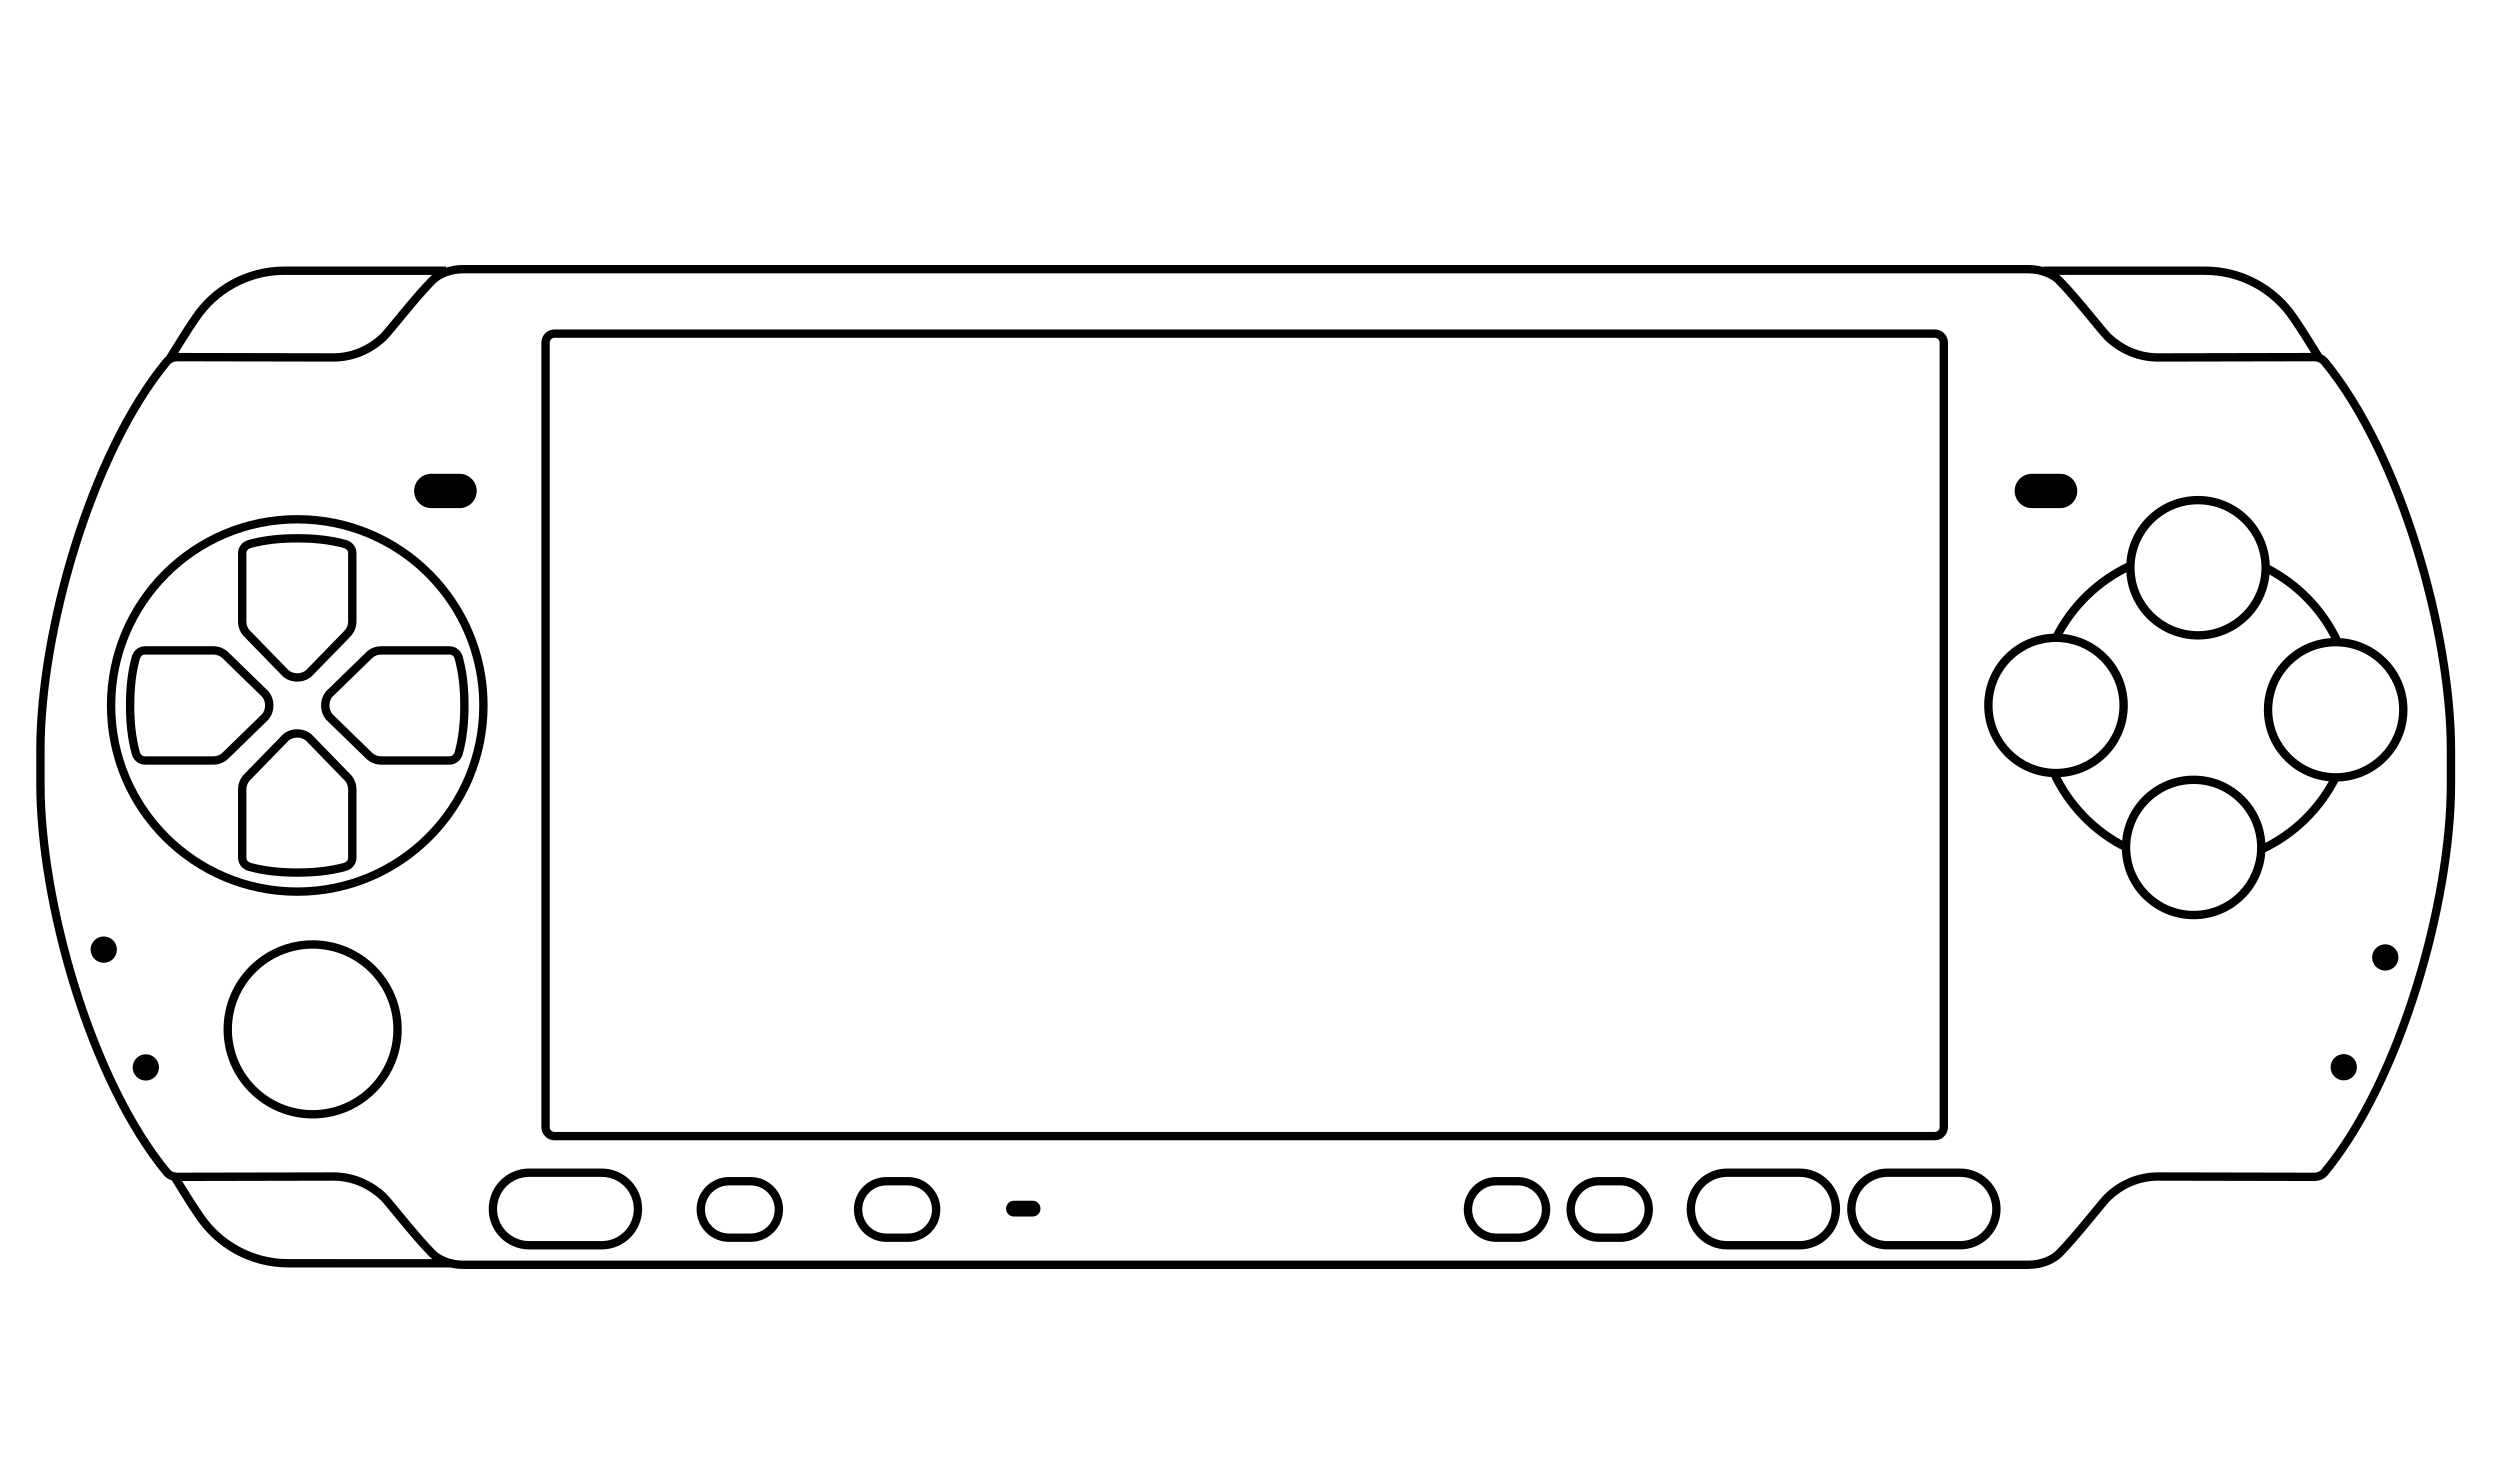
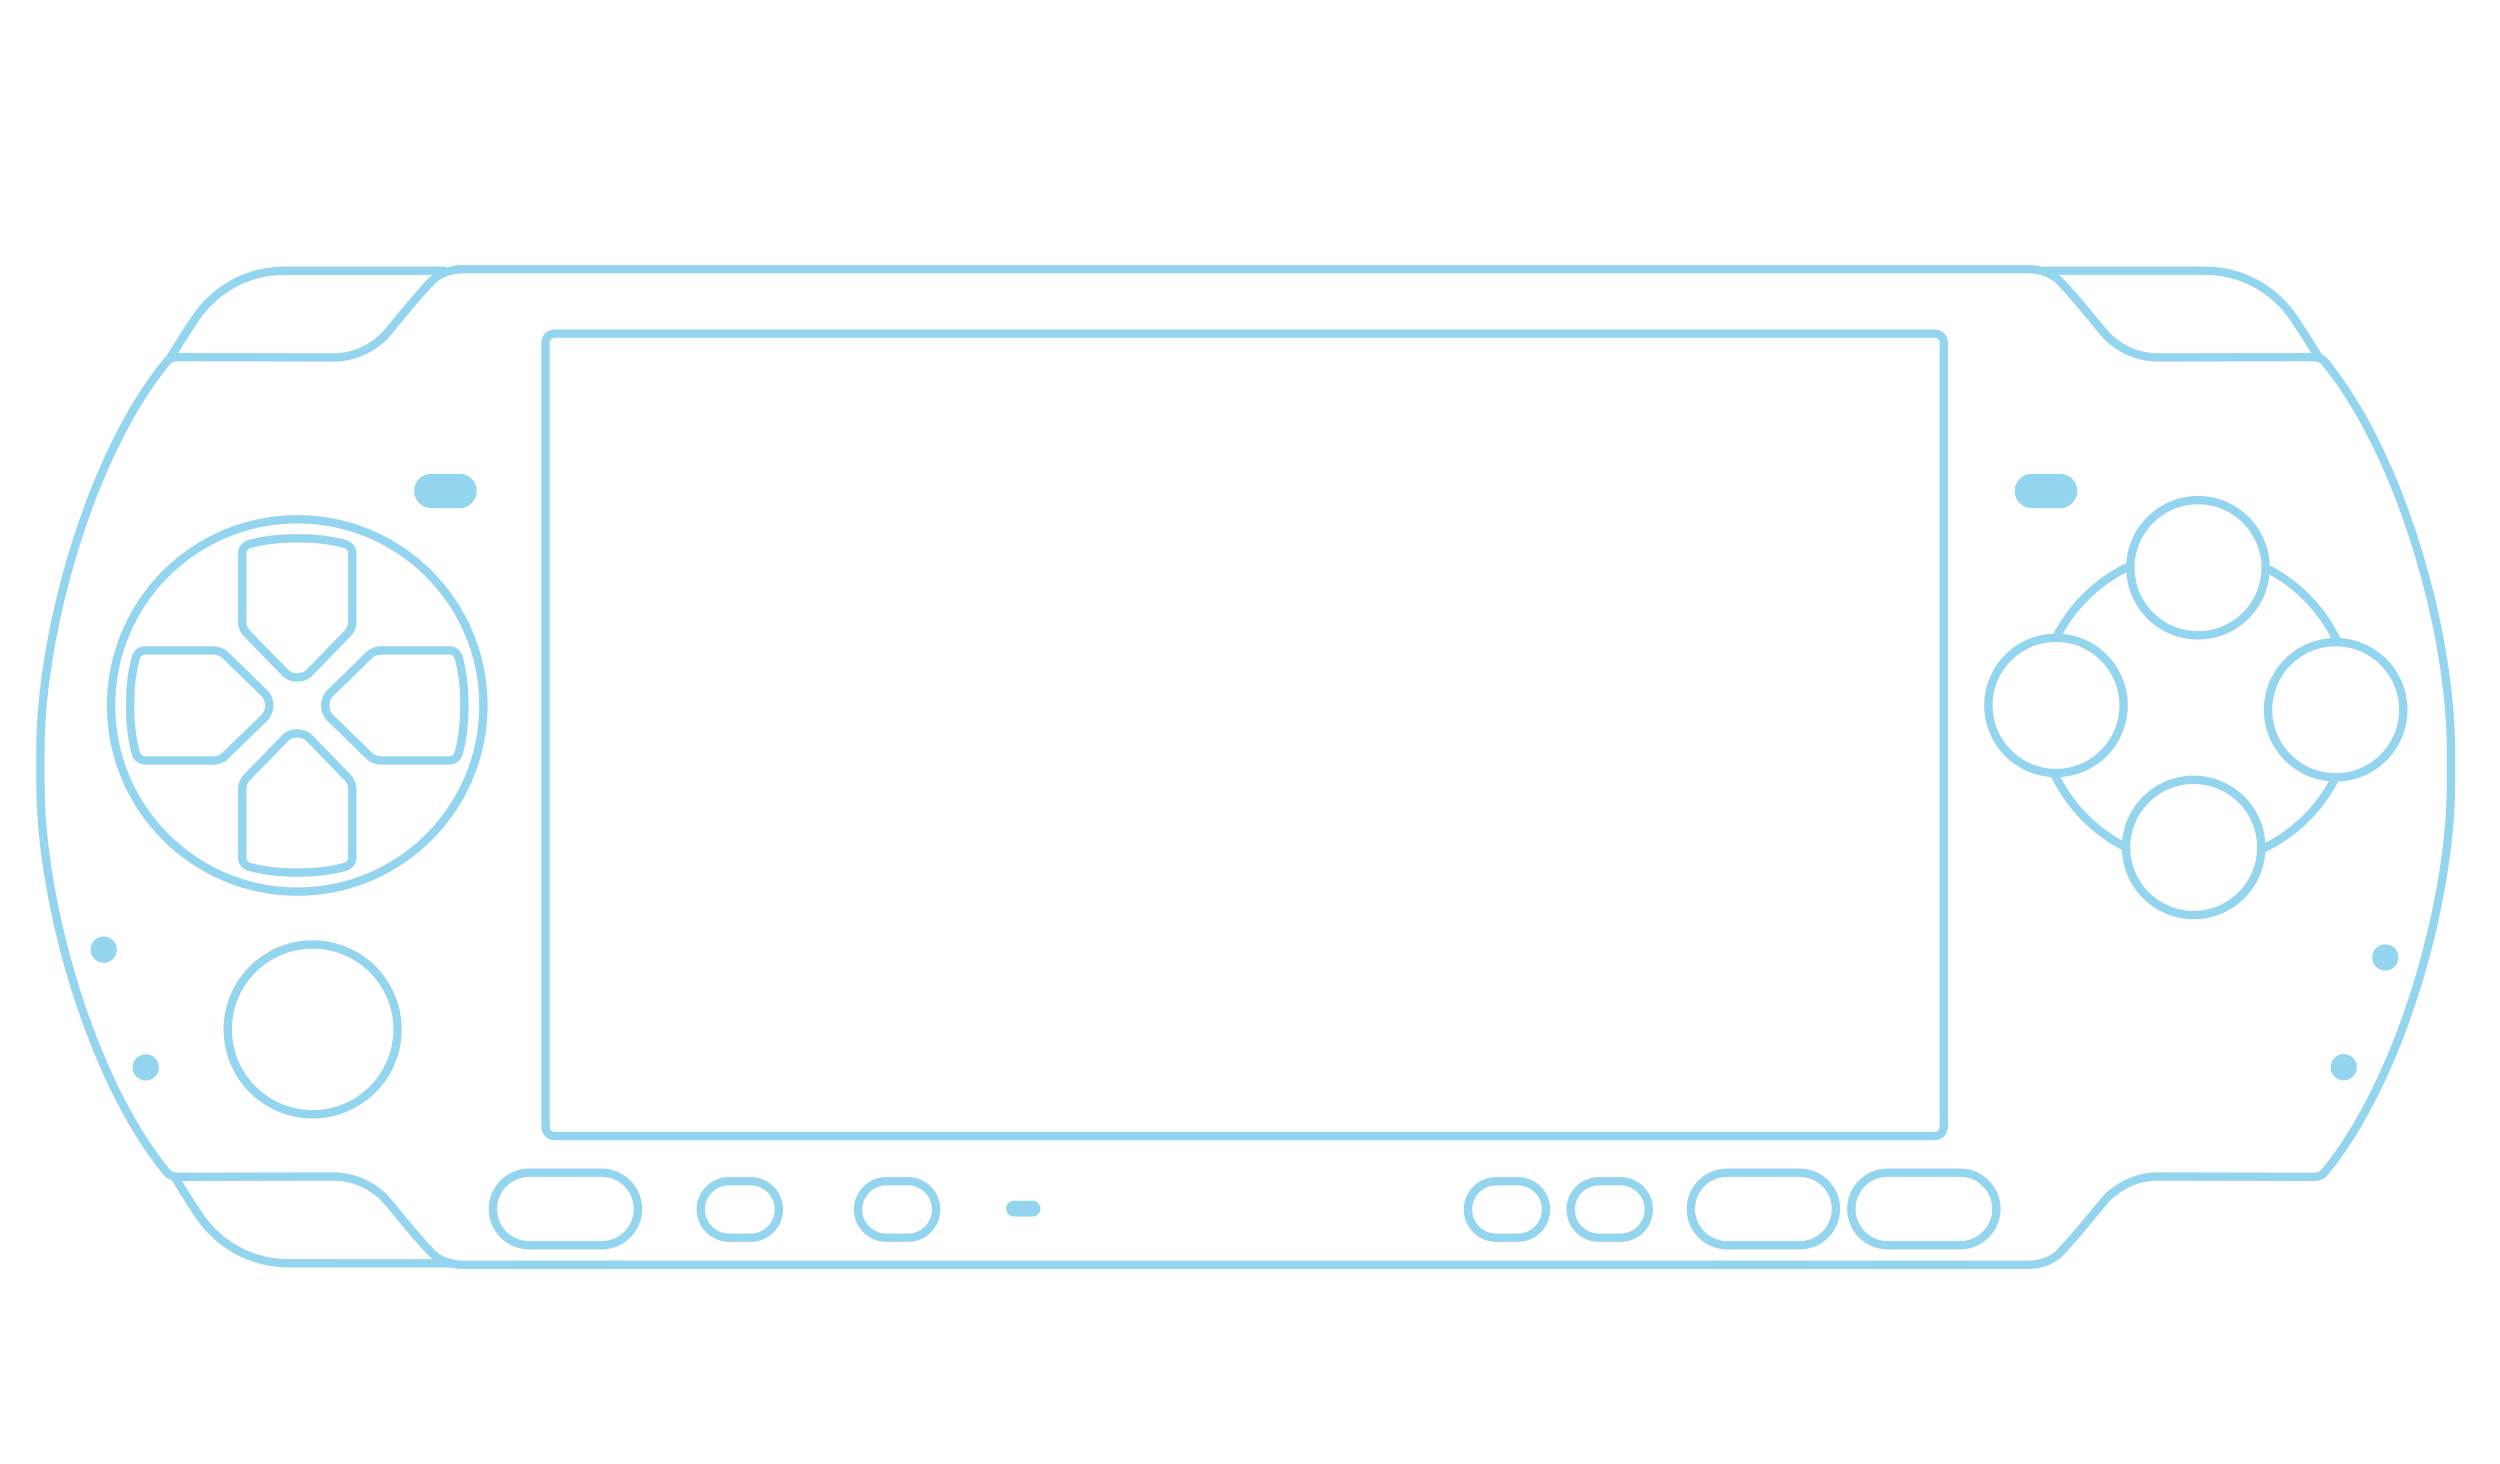
<svg xmlns="http://www.w3.org/2000/svg" version="1.2" baseProfile="tiny" id="Layer_2" x="0px" y="0px" width="598.189px" height="350.26px" viewBox="0 0 598.189 350.26" xml:space="preserve">
-   <path fill="#000000" d="M38.671,88.637" />
-   <path fill="#000000" d="M39.845,85.162c0.893-1.426,4.216-6.902,6.056-9.507l0,0c4.764-7.16,12.915-11.879,22.161-11.879l0,0h38.659  v2.001H68.062c-8.555-0.002-16.083,4.362-20.512,11.009l0,0c-1.775,2.513-5.108,7.996-6.009,9.435l0,0v0.002L39.845,85.162  L39.845,85.162z" />
-   <path fill="#000000" d="M68.982,303.271c-9.246,0-17.395-4.717-22.143-11.855l0,0c-1.858-2.626-5.181-8.103-6.072-9.529l0,0  l1.695-1.061c0.9,1.44,4.232,6.924,6.023,9.459l0,0c4.412,6.625,11.941,10.988,20.496,10.986l0,0l38.661,0.002v2L68.982,303.271  L68.982,303.271z" />
-   <path fill="#000000" d="M37.646,90.07" />
-   <path fill="#000000" d="M38.671,279.343" />
-   <path fill="#000000" d="M37.646,277.911" />
-   <path fill="#000000" d="M556.966,88.637" />
-   <path fill="#000000" d="M548.069,76.762c-4.41-6.624-11.938-10.987-20.496-10.987l0,0h-38.658v-2h38.658  c9.249,0,17.398,4.72,22.146,11.856l0,0c1.857,2.627,5.18,8.104,6.072,9.528l0,0v0.002l-1.693,1.06  C553.194,84.781,549.863,79.298,548.069,76.762L548.069,76.762z" />
-   <path fill="#000000" d="M557.99,90.07" />
-   <path fill="#000000" d="M556.966,279.343" />
-   <path fill="#000000" d="M557.99,277.911" />
-   <path fill="#000000" d="M132.685,272.844c-1.739,0-3.151-1.409-3.151-3.15l0,0V81.98c0-1.741,1.41-3.151,3.151-3.151l0,0h330.268  c1.741,0,3.148,1.41,3.15,3.151l0,0v187.713h-0.002c0,1.741-1.41,3.15-3.148,3.15l0,0H132.685L132.685,272.844z M131.533,81.98  v187.713c0.002,0.636,0.514,1.149,1.152,1.149l0,0l330.268,0.002c0.636-0.002,1.147-0.516,1.149-1.151l0,0V81.98  c-0.002-0.636-0.517-1.149-1.149-1.151l0,0H132.685C132.049,80.831,131.535,81.344,131.533,81.98L131.533,81.98z" />
-   <path fill="#000000" d="M103.197,121.587c-2.269,0-4.109-1.84-4.109-4.109c0-2.27,1.84-4.109,4.109-4.109h6.758  c2.27,0,4.109,1.839,4.109,4.109c0,2.269-1.839,4.109-4.109,4.109H103.197z" />
-   <path fill="#000000" d="M486.167,121.587c-2.27,0-4.109-1.84-4.109-4.109c0-2.27,1.84-4.109,4.109-4.109h6.759  c2.27,0,4.109,1.839,4.109,4.109c0,2.269-1.84,4.109-4.109,4.109H486.167z" />
-   <path fill="#000000" d="M242.617,291.092c-1.046,0-1.894-0.849-1.894-1.893c0-1.049,0.848-1.896,1.894-1.896h4.455  c1.046,0,1.895,0.848,1.895,1.896c0,1.044-0.848,1.893-1.895,1.893H242.617z" />
-   <path fill="#000000" d="M53.491,246.307c0.002-11.773,9.545-21.316,21.316-21.318l0,0c11.773,0.002,21.314,9.545,21.316,21.318l0,0  c-0.002,11.771-9.543,21.315-21.316,21.318l0,0C63.036,267.622,53.493,258.078,53.491,246.307L53.491,246.307z M55.493,246.307  c0.019,10.667,8.649,19.297,19.314,19.315l0,0c10.667-0.019,19.297-8.648,19.316-19.315l0,0  c-0.019-10.668-8.649-19.298-19.316-19.316l0,0C64.142,227.009,55.512,235.639,55.493,246.307L55.493,246.307z" />
-   <path fill="#000000" d="M27.977,227.222c0,1.738-1.409,3.147-3.148,3.147s-3.149-1.409-3.149-3.147c0-1.741,1.41-3.15,3.149-3.15  S27.977,225.48,27.977,227.222z" />
-   <path fill="#000000" d="M30.528,168.618" />
-   <path fill="#000000" d="M111.022,168.618" />
-   <path fill="#000000" d="M60.201,147.086" />
+   <path fill="#93D4EF" d="M38.671,88.637" />
+   <path fill="#93D4EF" d="M39.845,85.162c0.893-1.426,4.216-6.902,6.056-9.507l0,0c4.764-7.16,12.915-11.879,22.161-11.879l0,0h38.659  v2.001H68.062c-8.555-0.002-16.083,4.362-20.512,11.009l0,0c-1.775,2.513-5.108,7.996-6.009,9.435l0,0v0.002L39.845,85.162  L39.845,85.162z" />
+   <path fill="#93D4EF" d="M68.982,303.271c-9.246,0-17.395-4.717-22.143-11.855l0,0c-1.858-2.626-5.181-8.103-6.072-9.529l0,0  l1.695-1.061c0.9,1.44,4.232,6.924,6.023,9.459l0,0c4.412,6.625,11.941,10.988,20.496,10.986l0,0l38.661,0.002v2L68.982,303.271  L68.982,303.271z" />
+   <path fill="#93D4EF" d="M37.646,90.07" />
+   <path fill="#93D4EF" d="M38.671,279.343" />
+   <path fill="#93D4EF" d="M37.646,277.911" />
+   <path fill="#93D4EF" d="M556.966,88.637" />
+   <path fill="#93D4EF" d="M548.069,76.762c-4.41-6.624-11.938-10.987-20.496-10.987l0,0h-38.658v-2h38.658  c9.249,0,17.398,4.72,22.146,11.856l0,0c1.857,2.627,5.18,8.104,6.072,9.528l0,0v0.002l-1.693,1.06  C553.194,84.781,549.863,79.298,548.069,76.762L548.069,76.762z" />
+   <path fill="#93D4EF" d="M557.99,90.07" />
+   <path fill="#93D4EF" d="M556.966,279.343" />
+   <path fill="#93D4EF" d="M557.99,277.911" />
+   <path fill="#93D4EF" d="M132.685,272.844c-1.739,0-3.151-1.409-3.151-3.15l0,0V81.98c0-1.741,1.41-3.151,3.151-3.151l0,0h330.268  c1.741,0,3.148,1.41,3.15,3.151l0,0v187.713h-0.002c0,1.741-1.41,3.15-3.148,3.15l0,0H132.685L132.685,272.844z M131.533,81.98  v187.713c0.002,0.636,0.514,1.149,1.152,1.149l0,0l330.268,0.002c0.636-0.002,1.147-0.516,1.149-1.151l0,0V81.98  c-0.002-0.636-0.517-1.149-1.149-1.151l0,0H132.685C132.049,80.831,131.535,81.344,131.533,81.98L131.533,81.98z" />
+   <path fill="#93D4EF" d="M103.197,121.587c-2.269,0-4.109-1.84-4.109-4.109c0-2.27,1.84-4.109,4.109-4.109h6.758  c2.27,0,4.109,1.839,4.109,4.109c0,2.269-1.839,4.109-4.109,4.109H103.197z" />
+   <path fill="#93D4EF" d="M486.167,121.587c-2.27,0-4.109-1.84-4.109-4.109c0-2.27,1.84-4.109,4.109-4.109h6.759  c2.27,0,4.109,1.839,4.109,4.109c0,2.269-1.84,4.109-4.109,4.109H486.167z" />
+   <path fill="#93D4EF" d="M242.617,291.092c-1.046,0-1.894-0.849-1.894-1.893c0-1.049,0.848-1.896,1.894-1.896h4.455  c1.046,0,1.895,0.848,1.895,1.896c0,1.044-0.848,1.893-1.895,1.893H242.617z" />
+   <path fill="#93D4EF" d="M53.491,246.307c0.002-11.773,9.545-21.316,21.316-21.318l0,0c11.773,0.002,21.314,9.545,21.316,21.318l0,0  c-0.002,11.771-9.543,21.315-21.316,21.318l0,0C63.036,267.622,53.493,258.078,53.491,246.307L53.491,246.307z M55.493,246.307  c0.019,10.667,8.649,19.297,19.314,19.315l0,0c10.667-0.019,19.297-8.648,19.316-19.315l0,0  c-0.019-10.668-8.649-19.298-19.316-19.316l0,0C64.142,227.009,55.512,235.639,55.493,246.307L55.493,246.307z" />
+   <path fill="#93D4EF" d="M27.977,227.222c0,1.738-1.409,3.147-3.148,3.147s-3.149-1.409-3.149-3.147c0-1.741,1.41-3.15,3.149-3.15  S27.977,225.48,27.977,227.222z" />
+   <path fill="#93D4EF" d="M30.528,168.618" />
+   <path fill="#93D4EF" d="M111.022,168.618" />
+   <path fill="#93D4EF" d="M60.201,147.086" />
  <g>
-     <path fill="#000000" d="M71.049,163.092c-1.24,0-2.392-0.439-3.282-1.172l0,0l-0.043-0.035l-9.49-9.753   c-0.796-0.907-1.281-2.106-1.281-3.41l0,0v-16.369c0-0.866,0.351-1.659,0.942-2.258l0,0c0.361-0.345,0.893-0.731,1.599-0.908l0,0   c3.708-1.014,7.604-1.381,11.555-1.381l0,0h0.152c3.954,0,7.85,0.368,11.547,1.377l0,0c0.714,0.181,1.248,0.566,1.638,0.94l0,0   c0.563,0.571,0.911,1.365,0.911,2.229l0,0v16.369c0,1.302-0.482,2.502-1.315,3.451l0,0l-9.451,9.708l-0.045,0.039   c-0.893,0.731-2.042,1.172-3.284,1.172l0,0v-1v-1c0.757-0.002,1.44-0.26,1.988-0.698l0,0l9.323-9.578   c0.491-0.561,0.784-1.287,0.784-2.094l0,0v-16.369c0-0.329-0.125-0.612-0.306-0.796l0,0c-0.252-0.228-0.404-0.341-0.759-0.439l0,0   c-3.479-0.953-7.201-1.312-11.03-1.312l0,0h-0.152c-3.829,0-7.548,0.359-11.038,1.313l0,0c-0.347,0.097-0.499,0.208-0.718,0.407   l0,0c-0.211,0.217-0.339,0.501-0.339,0.827l0,0v16.369c0,0.805,0.296,1.534,0.75,2.055l0,0l9.369,9.626   c0.544,0.432,1.227,0.689,1.977,0.689l0,0h0.152v1v1H71.049L71.049,163.092z" />
-     <path fill="#000000" d="M59.5,208.407c-0.712-0.182-1.243-0.565-1.639-0.941l0,0c-0.558-0.569-0.908-1.362-0.908-2.228l0,0v-16.369   c0-1.303,0.485-2.502,1.317-3.45l0,0l9.451-9.709l0.048-0.039c0.89-0.729,2.04-1.17,3.28-1.17l0,0v1.001v1   c-0.751,0-1.433,0.256-1.978,0.688l0,0l-9.331,9.586c-0.492,0.562-0.787,1.288-0.787,2.094l0,0v16.369   c0,0.326,0.128,0.611,0.305,0.797l0,0c0.252,0.228,0.407,0.341,0.762,0.442l0,0c3.48,0.949,7.199,1.309,11.028,1.309l0,0h0.153   c3.828,0,7.548-0.359,11.037-1.312l0,0c0.347-0.099,0.502-0.212,0.719-0.406l0,0c0.212-0.219,0.338-0.504,0.34-0.83l0,0v-16.369   c-0.002-0.806-0.295-1.532-0.75-2.053l0,0l-9.369-9.628c-0.543-0.432-1.229-0.688-1.977-0.688l0,0h-0.153v-1v-0.999l0.153-0.002   c1.241,0,2.391,0.442,3.283,1.17l0,0l0.043,0.035l9.489,9.752c0.797,0.909,1.282,2.108,1.282,3.411l0,0l-0.002,16.369   c0.002,0.865-0.349,1.658-0.941,2.261l0,0c-0.361,0.345-0.892,0.727-1.598,0.906l0,0c-3.706,1.014-7.604,1.379-11.555,1.379l0,0   l-0.153,0.002C67.097,209.784,63.2,209.419,59.5,208.407L59.5,208.407z" />
-     <path fill="#000000" d="M91.199,182.966c-1.303,0.002-2.5-0.481-3.451-1.313l0,0l-9.714-9.459L78,172.155   c-0.73-0.891-1.171-2.042-1.171-3.282l0,0v-0.152c0-1.241,0.44-2.391,1.171-3.282l0,0l0.033-0.041l9.756-9.493   c0.909-0.796,2.107-1.28,3.41-1.28l0,0h16.37c0.866,0,1.658,0.35,2.261,0.942l0,0c0.344,0.362,0.727,0.893,0.903,1.597l0,0   c1.015,3.708,1.383,7.604,1.383,11.557l0,0v0.152c0,3.953-0.368,7.848-1.378,11.545l0,0c-0.181,0.715-0.566,1.247-0.938,1.639l0,0   c-0.574,0.565-1.369,0.911-2.23,0.911l0,0L91.199,182.966L91.199,182.966z M89.104,180.184c0.562,0.488,1.288,0.782,2.095,0.782   l0,0l16.37,0.002c0.329-0.002,0.613-0.128,0.796-0.305l0,0c0.228-0.255,0.339-0.405,0.44-0.764l0,0   c0.951-3.479,1.311-7.197,1.311-11.027l0,0v-0.152c0-3.83-0.36-7.548-1.313-11.038l0,0c-0.099-0.348-0.21-0.5-0.405-0.72l0,0   c-0.216-0.209-0.504-0.337-0.829-0.337l0,0h-16.37c-0.805,0-1.531,0.294-2.056,0.749l0,0l-9.625,9.369   c-0.433,0.545-0.687,1.225-0.688,1.978l0,0v0.152c0.002,0.752,0.255,1.434,0.688,1.977l0,0L89.104,180.184L89.104,180.184z" />
-     <path fill="#000000" d="M34.683,182.966c-0.864,0.002-1.656-0.346-2.261-0.94l0,0c-0.342-0.36-0.727-0.893-0.903-1.597l0,0   c-1.015-3.708-1.383-7.604-1.383-11.556l0,0v-0.152c0-3.953,0.368-7.848,1.378-11.546l0,0c0.181-0.716,0.566-1.247,0.94-1.64l0,0   c0.57-0.562,1.364-0.91,2.229-0.91l0,0h16.37c1.303,0,2.5,0.483,3.449,1.315l0,0l9.713,9.456l0.037,0.043   c0.73,0.891,1.171,2.04,1.169,3.282l0,0l0.002,0.152c0,1.241-0.44,2.391-1.171,3.282l0,0l-0.035,0.041l-9.754,9.492   c-0.91,0.795-2.107,1.28-3.41,1.28l0,0L34.683,182.966L34.683,182.966z M33.884,156.931c-0.227,0.251-0.337,0.403-0.438,0.759l0,0   c-0.951,3.482-1.311,7.2-1.311,11.03l0,0v0.152c0,3.83,0.358,7.547,1.313,11.038l0,0c0.097,0.346,0.209,0.5,0.405,0.72l0,0   c0.216,0.21,0.502,0.336,0.829,0.336l0,0h16.37c0.805,0,1.531-0.294,2.054-0.747l0,0l9.618-9.36   c0.437-0.545,0.695-1.231,0.697-1.986l0,0v-0.152c-0.002-0.75-0.258-1.433-0.691-1.98l0,0l-9.585-9.332   c-0.562-0.49-1.288-0.784-2.093-0.784l0,0h-16.37C34.355,156.625,34.071,156.752,33.884,156.931L33.884,156.931z" />
+     <path fill="#93D4EF" d="M71.049,163.092c-1.24,0-2.392-0.439-3.282-1.172l0,0l-0.043-0.035l-9.49-9.753   c-0.796-0.907-1.281-2.106-1.281-3.41l0,0v-16.369c0-0.866,0.351-1.659,0.942-2.258l0,0c0.361-0.345,0.893-0.731,1.599-0.908l0,0   c3.708-1.014,7.604-1.381,11.555-1.381l0,0h0.152c3.954,0,7.85,0.368,11.547,1.377l0,0c0.714,0.181,1.248,0.566,1.638,0.94l0,0   c0.563,0.571,0.911,1.365,0.911,2.229l0,0v16.369c0,1.302-0.482,2.502-1.315,3.451l0,0l-9.451,9.708l-0.045,0.039   c-0.893,0.731-2.042,1.172-3.284,1.172l0,0v-1v-1c0.757-0.002,1.44-0.26,1.988-0.698l0,0l9.323-9.578   c0.491-0.561,0.784-1.287,0.784-2.094l0,0v-16.369c0-0.329-0.125-0.612-0.306-0.796l0,0c-0.252-0.228-0.404-0.341-0.759-0.439l0,0   c-3.479-0.953-7.201-1.312-11.03-1.312l0,0h-0.152c-3.829,0-7.548,0.359-11.038,1.313l0,0c-0.347,0.097-0.499,0.208-0.718,0.407   l0,0c-0.211,0.217-0.339,0.501-0.339,0.827l0,0v16.369c0,0.805,0.296,1.534,0.75,2.055l0,0l9.369,9.626   c0.544,0.432,1.227,0.689,1.977,0.689l0,0h0.152v1v1H71.049L71.049,163.092z" />
+     <path fill="#93D4EF" d="M59.5,208.407c-0.712-0.182-1.243-0.565-1.639-0.941l0,0c-0.558-0.569-0.908-1.362-0.908-2.228l0,0v-16.369   c0-1.303,0.485-2.502,1.317-3.45l0,0l9.451-9.709l0.048-0.039c0.89-0.729,2.04-1.17,3.28-1.17l0,0v1.001v1   c-0.751,0-1.433,0.256-1.978,0.688l0,0l-9.331,9.586c-0.492,0.562-0.787,1.288-0.787,2.094l0,0v16.369   c0,0.326,0.128,0.611,0.305,0.797l0,0c0.252,0.228,0.407,0.341,0.762,0.442l0,0c3.48,0.949,7.199,1.309,11.028,1.309l0,0h0.153   c3.828,0,7.548-0.359,11.037-1.312l0,0c0.347-0.099,0.502-0.212,0.719-0.406l0,0c0.212-0.219,0.338-0.504,0.34-0.83l0,0v-16.369   c-0.002-0.806-0.295-1.532-0.75-2.053l0,0l-9.369-9.628c-0.543-0.432-1.229-0.688-1.977-0.688l0,0h-0.153v-1v-0.999l0.153-0.002   c1.241,0,2.391,0.442,3.283,1.17l0,0l0.043,0.035l9.489,9.752c0.797,0.909,1.282,2.108,1.282,3.411l0,0l-0.002,16.369   c0.002,0.865-0.349,1.658-0.941,2.261l0,0c-0.361,0.345-0.892,0.727-1.598,0.906l0,0c-3.706,1.014-7.604,1.379-11.555,1.379l0,0   l-0.153,0.002C67.097,209.784,63.2,209.419,59.5,208.407L59.5,208.407z" />
+     <path fill="#93D4EF" d="M91.199,182.966c-1.303,0.002-2.5-0.481-3.451-1.313l0,0l-9.714-9.459L78,172.155   c-0.73-0.891-1.171-2.042-1.171-3.282l0,0v-0.152c0-1.241,0.44-2.391,1.171-3.282l0,0l0.033-0.041l9.756-9.493   c0.909-0.796,2.107-1.28,3.41-1.28l0,0h16.37c0.866,0,1.658,0.35,2.261,0.942l0,0c0.344,0.362,0.727,0.893,0.903,1.597l0,0   c1.015,3.708,1.383,7.604,1.383,11.557l0,0v0.152c0,3.953-0.368,7.848-1.378,11.545l0,0c-0.181,0.715-0.566,1.247-0.938,1.639l0,0   c-0.574,0.565-1.369,0.911-2.23,0.911l0,0L91.199,182.966L91.199,182.966z M89.104,180.184c0.562,0.488,1.288,0.782,2.095,0.782   l0,0l16.37,0.002c0.329-0.002,0.613-0.128,0.796-0.305l0,0c0.228-0.255,0.339-0.405,0.44-0.764l0,0   c0.951-3.479,1.311-7.197,1.311-11.027l0,0v-0.152c0-3.83-0.36-7.548-1.313-11.038l0,0c-0.099-0.348-0.21-0.5-0.405-0.72l0,0   c-0.216-0.209-0.504-0.337-0.829-0.337l0,0h-16.37c-0.805,0-1.531,0.294-2.056,0.749l0,0l-9.625,9.369   c-0.433,0.545-0.687,1.225-0.688,1.978l0,0v0.152c0.002,0.752,0.255,1.434,0.688,1.977l0,0L89.104,180.184L89.104,180.184z" />
+     <path fill="#93D4EF" d="M34.683,182.966c-0.864,0.002-1.656-0.346-2.261-0.94l0,0c-0.342-0.36-0.727-0.893-0.903-1.597l0,0   c-1.015-3.708-1.383-7.604-1.383-11.556l0,0v-0.152c0-3.953,0.368-7.848,1.378-11.546l0,0c0.181-0.716,0.566-1.247,0.94-1.64l0,0   c0.57-0.562,1.364-0.91,2.229-0.91l0,0h16.37c1.303,0,2.5,0.483,3.449,1.315l0,0l9.713,9.456l0.037,0.043   c0.73,0.891,1.171,2.04,1.169,3.282l0,0l0.002,0.152c0,1.241-0.44,2.391-1.171,3.282l0,0l-0.035,0.041l-9.754,9.492   c-0.91,0.795-2.107,1.28-3.41,1.28l0,0L34.683,182.966L34.683,182.966z M33.884,156.931c-0.227,0.251-0.337,0.403-0.438,0.759l0,0   c-0.951,3.482-1.311,7.2-1.311,11.03l0,0v0.152c0,3.83,0.358,7.547,1.313,11.038l0,0c0.097,0.346,0.209,0.5,0.405,0.72l0,0   c0.216,0.21,0.502,0.336,0.829,0.336l0,0h16.37c0.805,0,1.531-0.294,2.054-0.747l0,0l9.618-9.36   c0.437-0.545,0.695-1.231,0.697-1.986l0,0v-0.152c-0.002-0.75-0.258-1.433-0.691-1.98l0,0l-9.585-9.332   c-0.562-0.49-1.288-0.784-2.093-0.784l0,0h-16.37C34.355,156.625,34.071,156.752,33.884,156.931L33.884,156.931z" />
  </g>
-   <path fill="#000000" d="M25.577,168.796c0.002-25.155,20.394-45.547,45.549-45.547l0,0c25.156,0,45.547,20.392,45.547,45.547l0,0  c0,25.155-20.392,45.547-45.547,45.549l0,0C45.971,214.343,25.579,193.951,25.577,168.796L25.577,168.796z M40.333,138.003  c-7.882,7.883-12.755,18.764-12.755,30.792l0,0c0,12.028,4.873,22.908,12.755,30.792l0,0c7.883,7.883,18.765,12.756,30.792,12.756  l0,0c12.028,0,22.908-4.873,30.792-12.756l0,0c7.883-7.884,12.755-18.764,12.755-30.792l0,0c0-12.028-4.873-22.91-12.755-30.792l0,0  c-7.884-7.882-18.764-12.753-30.792-12.755l0,0C59.098,125.25,48.216,130.121,40.333,138.003L40.333,138.003z" />
+   <path fill="#93D4EF" d="M25.577,168.796c0.002-25.155,20.394-45.547,45.549-45.547l0,0c25.156,0,45.547,20.392,45.547,45.547l0,0  c0,25.155-20.392,45.547-45.547,45.549l0,0C45.971,214.343,25.579,193.951,25.577,168.796L25.577,168.796z M40.333,138.003  c-7.882,7.883-12.755,18.764-12.755,30.792l0,0c0,12.028,4.873,22.908,12.755,30.792l0,0c7.883,7.883,18.765,12.756,30.792,12.756  l0,0c12.028,0,22.908-4.873,30.792-12.756l0,0c7.883-7.884,12.755-18.764,12.755-30.792l0,0c0-12.028-4.873-22.91-12.755-30.792l0,0  c-7.884-7.882-18.764-12.753-30.792-12.755l0,0C59.098,125.25,48.216,130.121,40.333,138.003L40.333,138.003z" />
  <g>
-     <path fill="#000000" d="M490.574,185.438l1.812-0.844c3.477,7.489,9.425,13.603,16.792,17.281l0,0h0.002l-0.896,1.79   C500.51,199.781,494.239,193.338,490.574,185.438L490.574,185.438z" />
-     <path fill="#000000" d="M540.75,202.306c7.43-3.46,13.503-9.361,17.18-16.671l0,0v0.003l1.785,0.896   c-3.879,7.711-10.279,13.931-18.119,17.585l0,0L540.75,202.306L540.75,202.306z" />
-     <path fill="#000000" d="M541.691,136.767h0.002l0.894-1.788c7.785,3.903,14.056,10.371,17.705,18.301l0,0l-1.818,0.835   C555.018,146.602,549.067,140.464,541.691,136.767L541.691,136.767z" />
-     <path fill="#000000" d="M491.033,152.227c3.895-7.824,10.377-14.125,18.332-17.792l0,0l0.835,1.816   c-7.537,3.473-13.687,9.454-17.377,16.868l0,0L491.033,152.227L491.033,152.227z" />
+     <path fill="#93D4EF" d="M490.574,185.438l1.812-0.844c3.477,7.489,9.425,13.603,16.792,17.281l0,0h0.002l-0.896,1.79   C500.51,199.781,494.239,193.338,490.574,185.438L490.574,185.438z" />
+     <path fill="#93D4EF" d="M540.75,202.306c7.43-3.46,13.503-9.361,17.18-16.671l0,0v0.003l1.785,0.896   c-3.879,7.711-10.279,13.931-18.119,17.585l0,0L540.75,202.306L540.75,202.306z" />
+     <path fill="#93D4EF" d="M541.691,136.767h0.002l0.894-1.788c7.785,3.903,14.056,10.371,17.705,18.301l0,0l-1.818,0.835   C555.018,146.602,549.067,140.464,541.691,136.767L541.691,136.767z" />
+     <path fill="#93D4EF" d="M491.033,152.227c3.895-7.824,10.377-14.125,18.332-17.792l0,0l0.835,1.816   c-7.537,3.473-13.687,9.454-17.377,16.868l0,0L491.033,152.227L491.033,152.227z" />
  </g>
-   <path fill="#000000" d="M508.75,135.847c0-9.491,7.691-17.182,17.18-17.182l0,0c9.488,0,17.18,7.691,17.182,17.182l0,0  c-0.002,9.489-7.693,17.18-17.182,17.18l0,0C516.439,153.027,508.75,145.336,508.75,135.847L508.75,135.847z M510.751,135.847  c0.015,8.384,6.795,15.165,15.179,15.179l0,0c8.384-0.015,15.167-6.795,15.18-15.179l0,0c-0.013-8.385-6.796-15.167-15.18-15.181  l0,0C517.546,120.681,510.766,127.462,510.751,135.847L510.751,135.847z" />
-   <path fill="#000000" d="M541.689,169.829c0.002-9.489,7.693-17.181,17.181-17.181l0,0c9.489,0,17.181,7.691,17.183,17.181l0,0  c-0.002,9.487-7.693,17.179-17.183,17.181l0,0C549.383,187.008,541.691,179.316,541.689,169.829L541.689,169.829z M543.691,169.829  c0.015,8.384,6.797,15.164,15.179,15.181l0,0c8.385-0.017,15.166-6.797,15.181-15.181l0,0c-0.015-8.384-6.796-15.166-15.181-15.181  l0,0C550.488,154.663,543.706,161.445,543.691,169.829L543.691,169.829z" />
-   <path fill="#000000" d="M507.709,202.771c0-9.49,7.689-17.183,17.18-17.183l0,0c9.489,0,17.18,7.692,17.18,17.183l0,0h0.002  c-0.002,9.487-7.692,17.18-17.182,17.18l0,0C515.398,219.95,507.709,212.258,507.709,202.771L507.709,202.771z M509.709,202.771  c0.015,8.384,6.797,15.164,15.18,15.179l0,0c8.385-0.015,15.166-6.795,15.179-15.179l0,0h0.003  c-0.016-8.387-6.797-15.167-15.182-15.182l0,0C516.506,187.604,509.724,194.384,509.709,202.771L509.709,202.771z" />
-   <path fill="#000000" d="M474.77,168.788c0-9.488,7.689-17.18,17.18-17.18l0,0c9.488,0,17.178,7.692,17.178,17.18l0,0h0.002  c-0.002,9.488-7.691,17.18-17.18,17.182l0,0C482.459,185.968,474.77,178.275,474.77,168.788L474.77,168.788z M476.771,168.788  c0.012,8.383,6.795,15.167,15.179,15.181l0,0c8.381-0.015,15.164-6.798,15.179-15.181l0,0c-0.015-8.383-6.798-15.165-15.179-15.179  l0,0C483.563,153.623,476.782,160.404,476.771,168.788L476.771,168.788z" />
-   <path fill="#000000" d="M174.437,297.155v-1.001v-1h5.174c3.18-0.006,5.752-2.578,5.758-5.76l0,0  c-0.006-3.18-2.579-5.753-5.758-5.757l0,0h-5.174c-3.18,0.004-5.752,2.577-5.759,5.757l0,0c0.006,3.18,2.581,5.754,5.759,5.76l0,0v1  V297.155c-4.284-0.002-7.757-3.474-7.759-7.761l0,0c0.002-4.286,3.476-7.758,7.759-7.758l0,0h5.174c4.285,0,7.757,3.472,7.759,7.758  l0,0c-0.002,4.285-3.474,7.759-7.759,7.761l0,0H174.437L174.437,297.155z" />
-   <path fill="#000000" d="M212.074,297.155v-1.001v-1h5.172c3.18-0.006,5.754-2.578,5.758-5.76l0,0  c-0.004-3.18-2.579-5.753-5.758-5.757l0,0h-5.172c-3.182,0.004-5.754,2.577-5.761,5.757l0,0c0.006,3.182,2.581,5.754,5.761,5.76l0,0  v1V297.155c-4.286-0.002-7.759-3.476-7.759-7.761l0,0c0-4.286,3.474-7.758,7.759-7.758l0,0h5.172c4.286,0,7.759,3.472,7.759,7.758  l0,0c0,4.285-3.474,7.759-7.759,7.761l0,0H212.074L212.074,297.155z" />
-   <path fill="#000000" d="M382.582,297.155v-1.001v-1h5.175c3.177-0.006,5.752-2.578,5.758-5.76l0,0  c-0.006-3.18-2.578-5.753-5.758-5.757l0,0h-5.175c-3.18,0.004-5.754,2.577-5.759,5.757l0,0c0.005,3.18,2.581,5.754,5.759,5.76l0,0v1  V297.155c-4.285-0.002-7.76-3.474-7.76-7.761l0,0c0-4.286,3.477-7.758,7.76-7.758l0,0h5.175c4.283,0,7.757,3.472,7.759,7.758l0,0  c-0.002,4.285-3.474,7.759-7.759,7.761l0,0H382.582L382.582,297.155z" />
-   <path fill="#000000" d="M358.006,297.155v-1.001v-1h5.173c3.18-0.006,5.754-2.58,5.758-5.76l0,0  c-0.004-3.18-2.578-5.753-5.758-5.757l0,0h-5.173c-3.182,0.004-5.756,2.577-5.761,5.757l0,0c0.005,3.182,2.579,5.754,5.761,5.76l0,0  v1V297.155c-4.287-0.002-7.761-3.476-7.761-7.761l0,0c0-4.286,3.474-7.758,7.761-7.758l0,0h5.173c4.283,0,7.759,3.472,7.759,7.758  l0,0c0,4.287-3.476,7.759-7.759,7.761l0,0H358.006L358.006,297.155z" />
-   <circle fill="#000000" cx="560.803" cy="255.362" r="3.149" />
-   <circle fill="#000000" cx="34.889" cy="255.408" r="3.149" />
-   <circle fill="#000000" cx="570.738" cy="229.094" r="3.149" />
-   <path fill="#000000" d="M110.867,303.635c-3.488-0.009-6.423-1.269-8.168-3.02l0,0c-2.173-2.201-4.784-5.297-7.025-8.009l0,0  c-2.222-2.692-4.152-5.069-4.68-5.552l0,0c-2.962-2.782-6.878-4.542-11.23-4.542l0,0c0,0-28.303,0.077-37.33,0.077l0,0  c-1.22,0-2.456-0.435-3.282-1.427l0,0c-18.513-22.505-30.45-65.229-30.478-93.558l0,0v-8.168  c0.028-28.328,11.965-71.053,30.478-93.559l0,0c0.824-0.989,2.062-1.426,3.282-1.428l0,0c9.027,0,37.33,0.079,37.328,0.079l0,0  c4.354-0.002,8.27-1.76,11.232-4.542l0,0c0.527-0.485,2.458-2.862,4.68-5.552l0,0c2.241-2.711,4.852-5.81,7.025-8.011l0,0  c1.745-1.751,4.68-3.011,8.168-3.02l0,0H485.26c3.488,0.008,6.423,1.268,8.17,3.02l0,0c2.173,2.201,4.782,5.299,7.023,8.011l0,0  c2.222,2.69,4.152,5.067,4.68,5.552l0,0c2.96,2.782,6.878,4.54,11.232,4.542l0,0c0,0,28.303-0.079,37.33-0.079l0,0  c1.218,0.002,2.456,0.438,3.279,1.428l0,0c18.516,22.505,30.45,65.23,30.48,93.559l0,0v8.168  c-0.03,28.328-11.965,71.053-30.48,93.558l0,0c-0.823,0.992-2.062,1.427-3.279,1.427l0,0c-9.027,0-37.33-0.077-37.328-0.077l0,0  c-4.356,0-8.274,1.76-11.234,4.542l0,0c-0.527,0.482-2.458,2.859-4.68,5.552l0,0c-2.241,2.712-4.851,5.808-7.025,8.009l0,0  c-1.745,1.751-4.68,3.011-8.168,3.02l0,0H110.867L110.867,303.635z M485.26,301.635c2.99,0.006,5.477-1.131,6.747-2.425l0,0  c2.081-2.106,4.678-5.182,6.905-7.878l0,0c2.252-2.716,4.057-4.978,4.851-5.735l0,0c3.292-3.097,7.701-5.084,12.607-5.084l0,0  c0.038,0,28.304,0.078,37.325,0.078l0,0c0.751,0,1.4-0.28,1.736-0.7l0,0c18.073-21.86,30.05-64.494,30.021-92.285l0,0v-8.168  c0.029-27.792-11.947-70.425-30.021-92.286l0,0c-0.336-0.419-0.985-0.703-1.736-0.7l0,0c-9.021,0-37.287,0.077-37.328,0.077l0,0  c-4.903,0.002-9.313-1.986-12.604-5.082l0,0c-0.794-0.758-2.599-3.02-4.851-5.735l0,0c-2.228-2.697-4.824-5.774-6.905-7.879l0,0  c-1.271-1.296-3.757-2.432-6.747-2.426l0,0H110.867c-2.99-0.006-5.476,1.13-6.744,2.426l0,0c-2.083,2.105-4.68,5.182-6.908,7.879  l0,0c-2.251,2.715-4.056,4.978-4.85,5.735l0,0c-3.292,3.096-7.702,5.084-12.607,5.082l0,0c-0.036,0-28.303-0.077-37.324-0.077l0,0  c-0.751-0.002-1.4,0.281-1.739,0.7l0,0c-18.07,21.86-30.048,64.494-30.02,92.286l0,0v8.168c-0.028,27.791,11.95,70.425,30.02,92.285  l0,0c0.336,0.42,0.985,0.7,1.739,0.698l0,0c9.021,0.002,37.288-0.076,37.328-0.076l0,0c4.903,0,9.311,1.987,12.603,5.084l0,0  c0.794,0.758,2.599,3.02,4.85,5.735l0,0c2.229,2.696,4.825,5.771,6.908,7.878l0,0c1.266,1.294,3.754,2.431,6.744,2.425l0,0H485.26  L485.26,301.635z" />
-   <path fill="#000000" d="M126.614,298.96v-0.002v-0.998v-1.001h17.356c4.24-0.007,7.671-3.438,7.68-7.68l0,0  c-0.008-4.241-3.439-7.672-7.68-7.678l0,0l-17.356-0.002c-4.243,0.008-7.674,3.438-7.68,7.68l0,0c0.006,4.242,3.437,7.673,7.68,7.68  l0,0v1.001v0.998c-5.347,0-9.679-4.332-9.679-9.679l0,0c0-5.345,4.333-9.68,9.679-9.68l0,0h17.356c5.347,0,9.679,4.335,9.681,9.68  l0,0c-0.002,5.347-4.334,9.679-9.681,9.681l0,0H126.614L126.614,298.96z" />
-   <path fill="#000000" d="M451.656,298.958v-0.998v-1h17.359c4.239-0.009,7.673-3.439,7.681-7.681l0,0  c-0.008-4.239-3.441-7.671-7.681-7.679l0,0h-17.359c-4.237,0.008-7.67,3.439-7.677,7.679l0,0c0.007,4.241,3.439,7.672,7.677,7.681  l0,0v1V298.958c-5.345,0-9.677-4.332-9.677-9.679l0,0c0-5.345,4.332-9.679,9.677-9.679l0,0h17.359c5.345,0,9.679,4.332,9.681,9.679  l0,0c-0.002,5.347-4.336,9.679-9.681,9.679l0,0H451.656L451.656,298.958z" />
-   <path fill="#000000" d="M413.256,298.959v-1v-1.002l17.357,0.003c4.238-0.009,7.671-3.44,7.679-7.68l0,0  c-0.008-4.241-3.44-7.673-7.679-7.679l0,0h-17.357c-4.243,0.006-7.673,3.438-7.681,7.679l0,0c0.008,4.241,3.438,7.671,7.681,7.677  l0,0v1.002V298.959c-5.348,0-9.681-4.333-9.681-9.679l0,0c0-5.347,4.333-9.68,9.681-9.68l0,0h17.357c5.345,0,9.678,4.333,9.68,9.68  l0,0c-0.002,5.346-4.335,9.679-9.68,9.679l0,0H413.256L413.256,298.959z" />
+   <path fill="#93D4EF" d="M508.75,135.847c0-9.491,7.691-17.182,17.18-17.182l0,0c9.488,0,17.18,7.691,17.182,17.182l0,0  c-0.002,9.489-7.693,17.18-17.182,17.18l0,0C516.439,153.027,508.75,145.336,508.75,135.847L508.75,135.847z M510.751,135.847  c0.015,8.384,6.795,15.165,15.179,15.179l0,0c8.384-0.015,15.167-6.795,15.18-15.179l0,0c-0.013-8.385-6.796-15.167-15.18-15.181  l0,0C517.546,120.681,510.766,127.462,510.751,135.847L510.751,135.847z" />
+   <path fill="#93D4EF" d="M541.689,169.829c0.002-9.489,7.693-17.181,17.181-17.181l0,0c9.489,0,17.181,7.691,17.183,17.181l0,0  c-0.002,9.487-7.693,17.179-17.183,17.181l0,0C549.383,187.008,541.691,179.316,541.689,169.829L541.689,169.829z M543.691,169.829  c0.015,8.384,6.797,15.164,15.179,15.181l0,0c8.385-0.017,15.166-6.797,15.181-15.181l0,0c-0.015-8.384-6.796-15.166-15.181-15.181  l0,0C550.488,154.663,543.706,161.445,543.691,169.829L543.691,169.829z" />
+   <path fill="#93D4EF" d="M507.709,202.771c0-9.49,7.689-17.183,17.18-17.183l0,0c9.489,0,17.18,7.692,17.18,17.183l0,0h0.002  c-0.002,9.487-7.692,17.18-17.182,17.18l0,0C515.398,219.95,507.709,212.258,507.709,202.771L507.709,202.771z M509.709,202.771  c0.015,8.384,6.797,15.164,15.18,15.179l0,0c8.385-0.015,15.166-6.795,15.179-15.179l0,0h0.003  c-0.016-8.387-6.797-15.167-15.182-15.182l0,0C516.506,187.604,509.724,194.384,509.709,202.771L509.709,202.771z" />
+   <path fill="#93D4EF" d="M474.77,168.788c0-9.488,7.689-17.18,17.18-17.18l0,0c9.488,0,17.178,7.692,17.178,17.18l0,0h0.002  c-0.002,9.488-7.691,17.18-17.18,17.182l0,0C482.459,185.968,474.77,178.275,474.77,168.788L474.77,168.788z M476.771,168.788  c0.012,8.383,6.795,15.167,15.179,15.181l0,0c8.381-0.015,15.164-6.798,15.179-15.181l0,0c-0.015-8.383-6.798-15.165-15.179-15.179  l0,0C483.563,153.623,476.782,160.404,476.771,168.788L476.771,168.788z" />
+   <path fill="#93D4EF" d="M174.437,297.155v-1.001v-1h5.174c3.18-0.006,5.752-2.578,5.758-5.76l0,0  c-0.006-3.18-2.579-5.753-5.758-5.757l0,0h-5.174c-3.18,0.004-5.752,2.577-5.759,5.757l0,0c0.006,3.18,2.581,5.754,5.759,5.76l0,0v1  V297.155c-4.284-0.002-7.757-3.474-7.759-7.761l0,0c0.002-4.286,3.476-7.758,7.759-7.758l0,0h5.174c4.285,0,7.757,3.472,7.759,7.758  l0,0c-0.002,4.285-3.474,7.759-7.759,7.761l0,0H174.437L174.437,297.155z" />
+   <path fill="#93D4EF" d="M212.074,297.155v-1.001v-1h5.172c3.18-0.006,5.754-2.578,5.758-5.76l0,0  c-0.004-3.18-2.579-5.753-5.758-5.757l0,0h-5.172c-3.182,0.004-5.754,2.577-5.761,5.757l0,0c0.006,3.182,2.581,5.754,5.761,5.76l0,0  v1V297.155c-4.286-0.002-7.759-3.476-7.759-7.761l0,0c0-4.286,3.474-7.758,7.759-7.758l0,0h5.172c4.286,0,7.759,3.472,7.759,7.758  l0,0c0,4.285-3.474,7.759-7.759,7.761l0,0H212.074L212.074,297.155z" />
+   <path fill="#93D4EF" d="M382.582,297.155v-1.001v-1h5.175c3.177-0.006,5.752-2.578,5.758-5.76l0,0  c-0.006-3.18-2.578-5.753-5.758-5.757l0,0h-5.175c-3.18,0.004-5.754,2.577-5.759,5.757l0,0c0.005,3.18,2.581,5.754,5.759,5.76l0,0v1  V297.155c-4.285-0.002-7.76-3.474-7.76-7.761l0,0c0-4.286,3.477-7.758,7.76-7.758l0,0h5.175c4.283,0,7.757,3.472,7.759,7.758l0,0  c-0.002,4.285-3.474,7.759-7.759,7.761l0,0H382.582L382.582,297.155z" />
+   <path fill="#93D4EF" d="M358.006,297.155v-1.001v-1h5.173c3.18-0.006,5.754-2.58,5.758-5.76l0,0  c-0.004-3.18-2.578-5.753-5.758-5.757l0,0h-5.173c-3.182,0.004-5.756,2.577-5.761,5.757l0,0c0.005,3.182,2.579,5.754,5.761,5.76l0,0  v1V297.155c-4.287-0.002-7.761-3.476-7.761-7.761l0,0c0-4.286,3.474-7.758,7.761-7.758l0,0h5.173c4.283,0,7.759,3.472,7.759,7.758  l0,0c0,4.287-3.476,7.759-7.759,7.761l0,0H358.006L358.006,297.155z" />
+   <circle fill="#93D4EF" cx="560.803" cy="255.362" r="3.149" />
+   <circle fill="#93D4EF" cx="34.889" cy="255.408" r="3.149" />
+   <circle fill="#93D4EF" cx="570.738" cy="229.094" r="3.149" />
+   <path fill="#93D4EF" d="M110.867,303.635c-3.488-0.009-6.423-1.269-8.168-3.02l0,0c-2.173-2.201-4.784-5.297-7.025-8.009l0,0  c-2.222-2.692-4.152-5.069-4.68-5.552l0,0c-2.962-2.782-6.878-4.542-11.23-4.542l0,0c0,0-28.303,0.077-37.33,0.077l0,0  c-1.22,0-2.456-0.435-3.282-1.427l0,0c-18.513-22.505-30.45-65.229-30.478-93.558l0,0v-8.168  c0.028-28.328,11.965-71.053,30.478-93.559l0,0c0.824-0.989,2.062-1.426,3.282-1.428l0,0c9.027,0,37.33,0.079,37.328,0.079l0,0  c4.354-0.002,8.27-1.76,11.232-4.542l0,0c0.527-0.485,2.458-2.862,4.68-5.552l0,0c2.241-2.711,4.852-5.81,7.025-8.011l0,0  c1.745-1.751,4.68-3.011,8.168-3.02l0,0H485.26c3.488,0.008,6.423,1.268,8.17,3.02l0,0c2.173,2.201,4.782,5.299,7.023,8.011l0,0  c2.222,2.69,4.152,5.067,4.68,5.552l0,0c2.96,2.782,6.878,4.54,11.232,4.542l0,0c0,0,28.303-0.079,37.33-0.079l0,0  c1.218,0.002,2.456,0.438,3.279,1.428l0,0c18.516,22.505,30.45,65.23,30.48,93.559l0,0v8.168  c-0.03,28.328-11.965,71.053-30.48,93.558l0,0c-0.823,0.992-2.062,1.427-3.279,1.427l0,0c-9.027,0-37.33-0.077-37.328-0.077l0,0  c-4.356,0-8.274,1.76-11.234,4.542l0,0c-0.527,0.482-2.458,2.859-4.68,5.552l0,0c-2.241,2.712-4.851,5.808-7.025,8.009l0,0  c-1.745,1.751-4.68,3.011-8.168,3.02l0,0H110.867L110.867,303.635z M485.26,301.635c2.99,0.006,5.477-1.131,6.747-2.425l0,0  c2.081-2.106,4.678-5.182,6.905-7.878l0,0c2.252-2.716,4.057-4.978,4.851-5.735l0,0c3.292-3.097,7.701-5.084,12.607-5.084l0,0  c0.038,0,28.304,0.078,37.325,0.078l0,0c0.751,0,1.4-0.28,1.736-0.7l0,0c18.073-21.86,30.05-64.494,30.021-92.285l0,0v-8.168  c0.029-27.792-11.947-70.425-30.021-92.286l0,0c-0.336-0.419-0.985-0.703-1.736-0.7l0,0c-9.021,0-37.287,0.077-37.328,0.077l0,0  c-4.903,0.002-9.313-1.986-12.604-5.082l0,0c-0.794-0.758-2.599-3.02-4.851-5.735l0,0c-2.228-2.697-4.824-5.774-6.905-7.879l0,0  c-1.271-1.296-3.757-2.432-6.747-2.426l0,0H110.867c-2.99-0.006-5.476,1.13-6.744,2.426l0,0c-2.083,2.105-4.68,5.182-6.908,7.879  l0,0c-2.251,2.715-4.056,4.978-4.85,5.735l0,0c-3.292,3.096-7.702,5.084-12.607,5.082l0,0c-0.036,0-28.303-0.077-37.324-0.077l0,0  c-0.751-0.002-1.4,0.281-1.739,0.7l0,0c-18.07,21.86-30.048,64.494-30.02,92.286l0,0v8.168c-0.028,27.791,11.95,70.425,30.02,92.285  l0,0c0.336,0.42,0.985,0.7,1.739,0.698l0,0c9.021,0.002,37.288-0.076,37.328-0.076l0,0c4.903,0,9.311,1.987,12.603,5.084l0,0  c0.794,0.758,2.599,3.02,4.85,5.735l0,0c2.229,2.696,4.825,5.771,6.908,7.878l0,0c1.266,1.294,3.754,2.431,6.744,2.425l0,0H485.26  L485.26,301.635z" />
+   <path fill="#93D4EF" d="M126.614,298.96v-0.002v-0.998v-1.001h17.356c4.24-0.007,7.671-3.438,7.68-7.68l0,0  c-0.008-4.241-3.439-7.672-7.68-7.678l0,0l-17.356-0.002c-4.243,0.008-7.674,3.438-7.68,7.68l0,0c0.006,4.242,3.437,7.673,7.68,7.68  l0,0v1.001v0.998c-5.347,0-9.679-4.332-9.679-9.679l0,0c0-5.345,4.333-9.68,9.679-9.68l0,0h17.356c5.347,0,9.679,4.335,9.681,9.68  l0,0c-0.002,5.347-4.334,9.679-9.681,9.681l0,0H126.614L126.614,298.96z" />
+   <path fill="#93D4EF" d="M451.656,298.958v-0.998v-1h17.359c4.239-0.009,7.673-3.439,7.681-7.681l0,0  c-0.008-4.239-3.441-7.671-7.681-7.679l0,0h-17.359c-4.237,0.008-7.67,3.439-7.677,7.679l0,0c0.007,4.241,3.439,7.672,7.677,7.681  l0,0v1V298.958c-5.345,0-9.677-4.332-9.677-9.679l0,0c0-5.345,4.332-9.679,9.677-9.679l0,0h17.359c5.345,0,9.679,4.332,9.681,9.679  l0,0c-0.002,5.347-4.336,9.679-9.681,9.679l0,0H451.656L451.656,298.958z" />
+   <path fill="#93D4EF" d="M413.256,298.959v-1v-1.002l17.357,0.003c4.238-0.009,7.671-3.44,7.679-7.68l0,0  c-0.008-4.241-3.44-7.673-7.679-7.679l0,0h-17.357c-4.243,0.006-7.673,3.438-7.681,7.679l0,0c0.008,4.241,3.438,7.671,7.681,7.677  l0,0v1.002V298.959c-5.348,0-9.681-4.333-9.681-9.679l0,0c0-5.347,4.333-9.68,9.681-9.68l0,0h17.357c5.345,0,9.678,4.333,9.68,9.68  l0,0c-0.002,5.346-4.335,9.679-9.68,9.679l0,0H413.256L413.256,298.959z" />
</svg>
